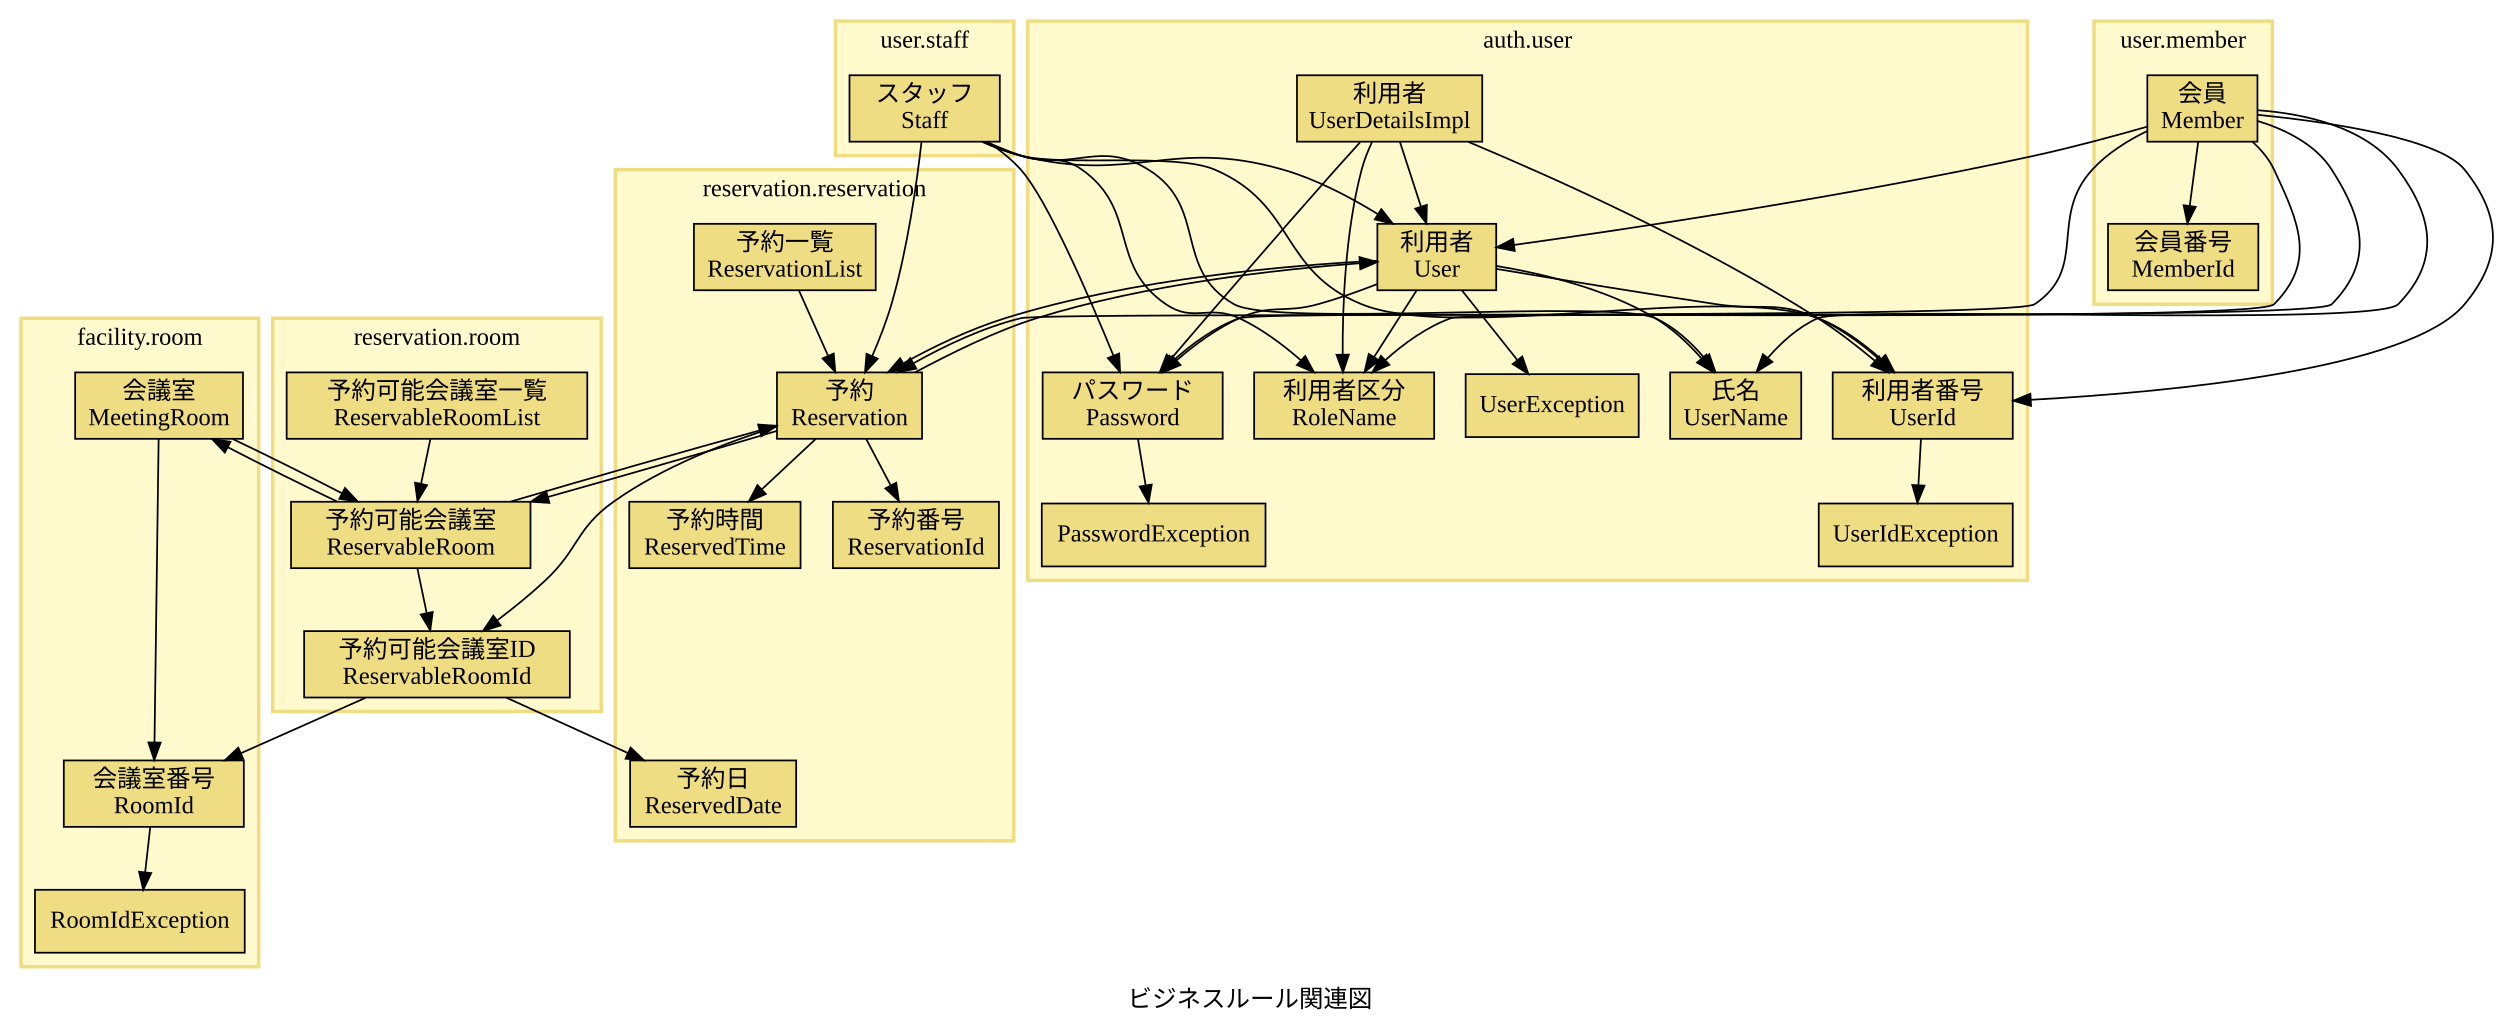
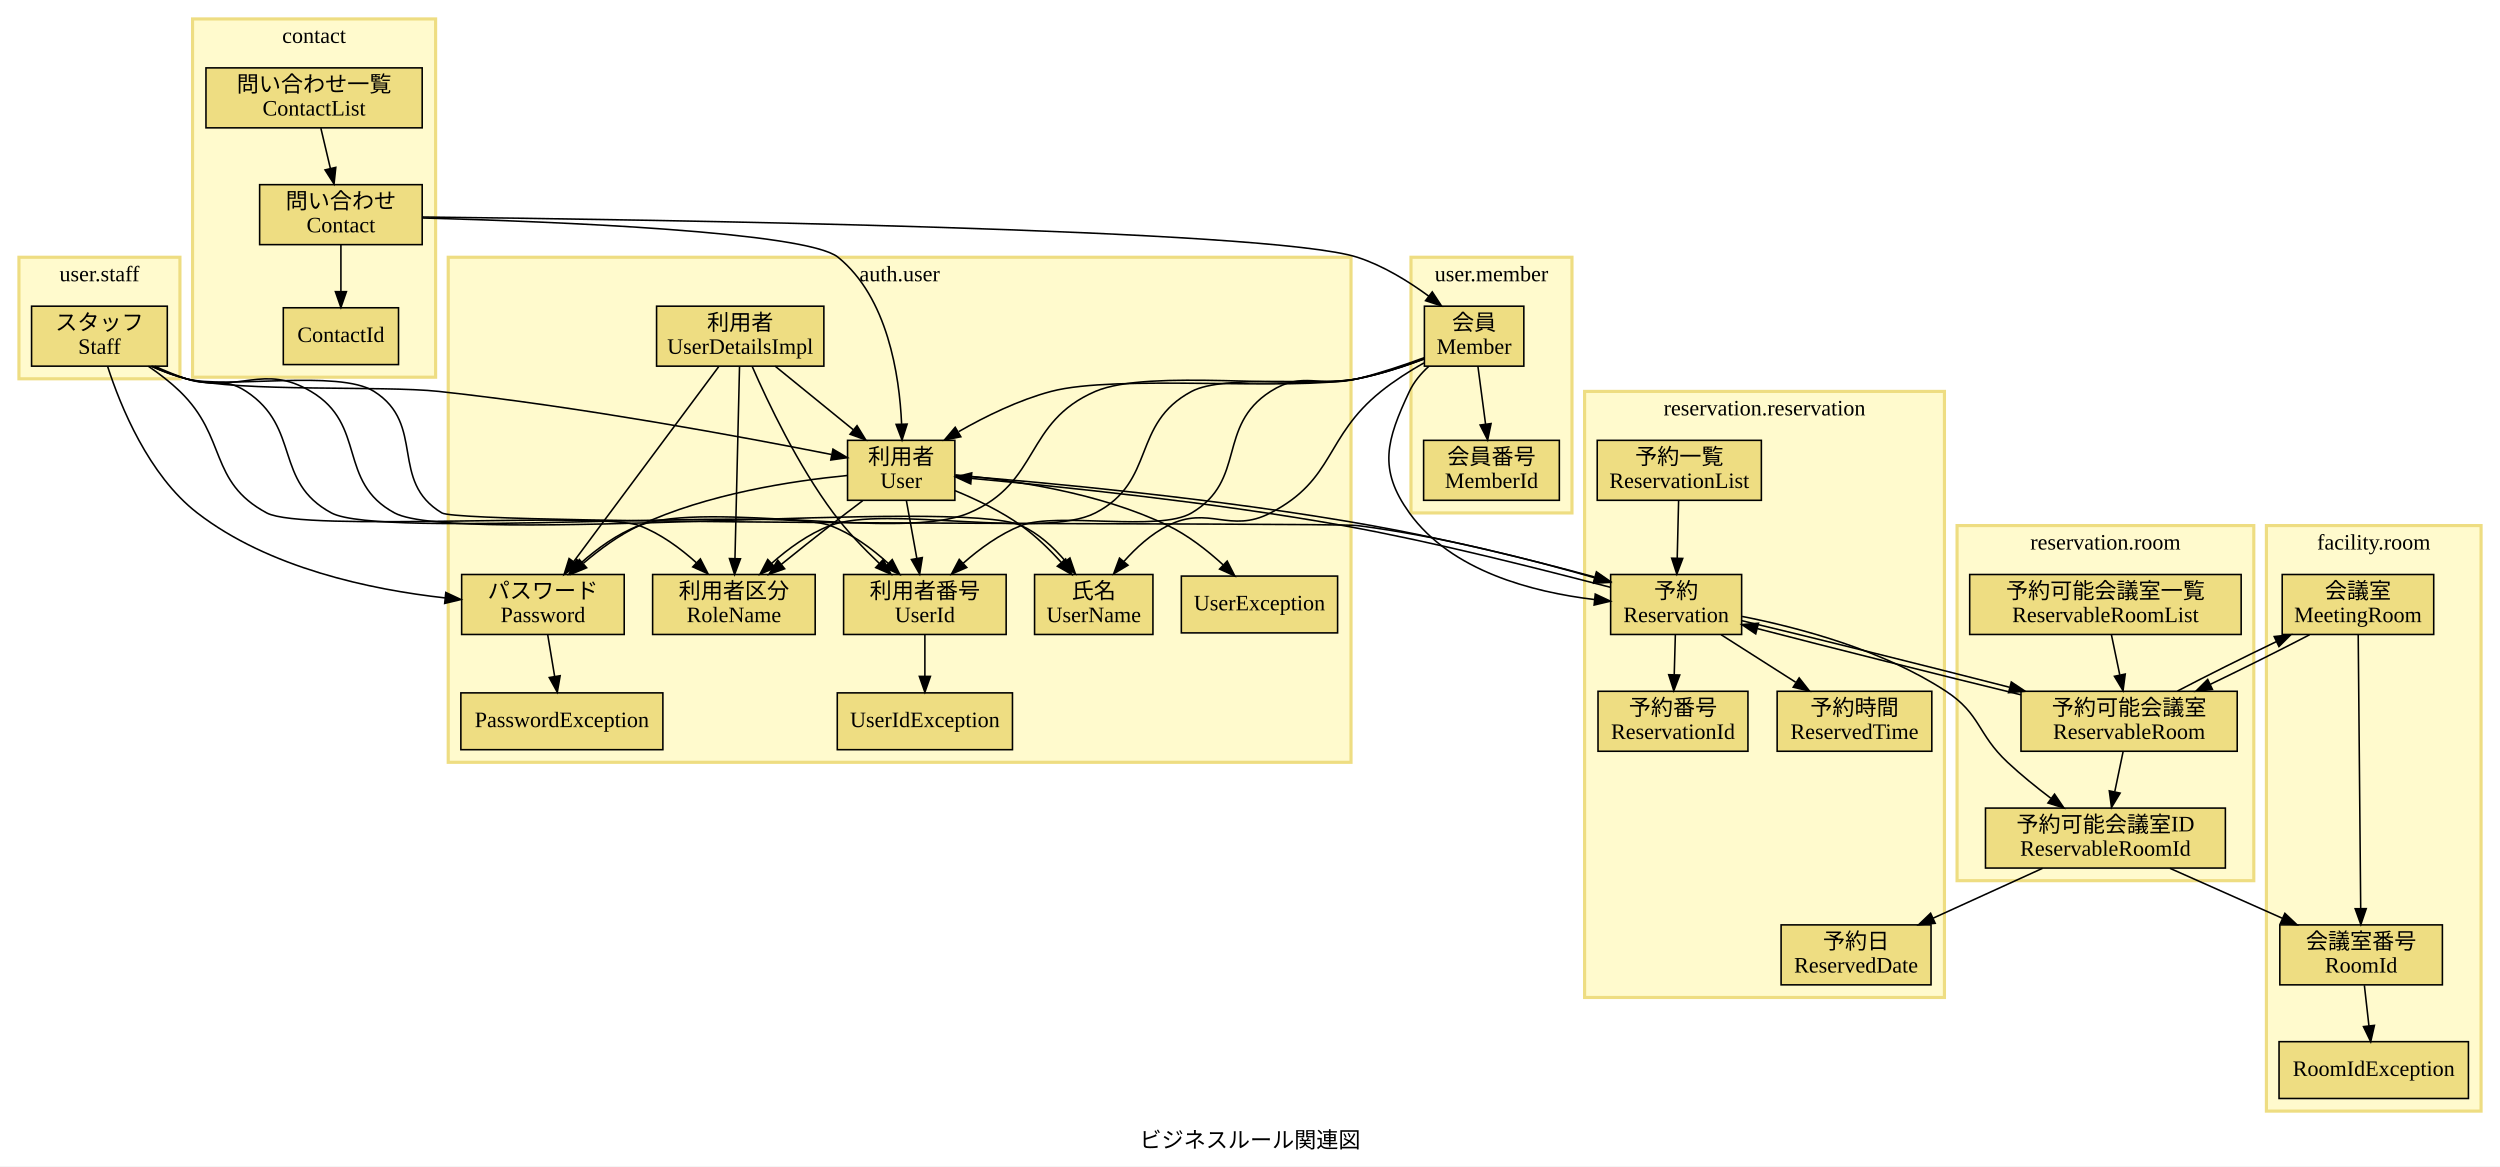
- <svg xmlns="http://www.w3.org/2000/svg" width="1430pt" height="588pt" viewBox="0.00 0.00 1430.26 588.00">
-   <g id="graph0" class="graph" transform="scale(1 1) rotate(0) translate(4 584)">
-     <polygon fill="white" stroke="transparent" points="-4,4 -4,-584 1426.26,-584 1426.26,4 -4,4" />
-     <text text-anchor="middle" x="711.13" y="-7.8" font-family="Times New Roman,serif" font-size="14.00">
-             ビジネスルール関連図
+ <svg xmlns="http://www.w3.org/2000/svg" width="1584pt" height="739pt" viewBox="0.00 0.00 1584.00 739.00">
+   <g id="graph0" class="graph" transform="scale(1 1) rotate(0) translate(4 735)">
+     <polygon fill="white" stroke="transparent" points="-4,4 -4,-735 1580,-735 1580,4 -4,4" />
+     <text text-anchor="middle" x="788" y="-7.8" font-family="Times New Roman,serif" font-size="14.00">ビジネスルール関連図
        </text>
    <g id="clust2" class="cluster">
-       <polygon fill="lemonchiffon" stroke="#eedd82" stroke-width="2" points="8,-31 8,-402 144,-402 144,-31 8,-31" />
-       <text text-anchor="middle" x="76" y="-386.8" font-family="Times New Roman,serif" font-size="14.00">
+       <polygon fill="lemonchiffon" stroke="#eedd82" stroke-width="2" points="118,-496 118,-723 272,-723 272,-496 118,-496" />
+       <text text-anchor="middle" x="195" y="-707.8" font-family="Times New Roman,serif" font-size="14.00">
+                 contact
+             </text>
+     </g>
+     <g id="clust3" class="cluster">
+       <polygon fill="lemonchiffon" stroke="#eedd82" stroke-width="2" points="1432,-31 1432,-402 1568,-402 1568,-31 1432,-31" />
+       <text text-anchor="middle" x="1500" y="-386.8" font-family="Times New Roman,serif" font-size="14.00">
                facility.room
            </text>
    </g>
-     <g id="clust3" class="cluster">
-       <polygon fill="lemonchiffon" stroke="#eedd82" stroke-width="2" points="348,-103 348,-487 576,-487 576,-103 348,-103" />
-       <text text-anchor="middle" x="462" y="-471.8" font-family="Times New Roman,serif" font-size="14.00">
+     <g id="clust1" class="cluster">
+       <polygon fill="lemonchiffon" stroke="#eedd82" stroke-width="2" points="280,-252 280,-572 852,-572 852,-252 280,-252" />
+       <text text-anchor="middle" x="566" y="-556.8" font-family="Times New Roman,serif" font-size="14.00">
+                 auth.user
+             </text>
+     </g>
+     <g id="clust7" class="cluster">
+       <polygon fill="lemonchiffon" stroke="#eedd82" stroke-width="2" points="8,-495 8,-572 110,-572 110,-495 8,-495" />
+       <text text-anchor="middle" x="59" y="-556.8" font-family="Times New Roman,serif" font-size="14.00">
+                 user.staff
+             </text>
+     </g>
+     <g id="clust4" class="cluster">
+       <polygon fill="lemonchiffon" stroke="#eedd82" stroke-width="2" points="1000,-103 1000,-487 1228,-487 1228,-103 1000,-103" />
+       <text text-anchor="middle" x="1114" y="-471.8" font-family="Times New Roman,serif" font-size="14.00">
                reservation.reservation
            </text>
    </g>
-     <g id="clust4" class="cluster">
-       <polygon fill="lemonchiffon" stroke="#eedd82" stroke-width="2" points="152,-177 152,-402 340,-402 340,-177 152,-177" />
-       <text text-anchor="middle" x="246" y="-386.8" font-family="Times New Roman,serif" font-size="14.00">
+     <g id="clust5" class="cluster">
+       <polygon fill="lemonchiffon" stroke="#eedd82" stroke-width="2" points="1236,-177 1236,-402 1424,-402 1424,-177 1236,-177" />
+       <text text-anchor="middle" x="1330" y="-386.8" font-family="Times New Roman,serif" font-size="14.00">
                reservation.room
            </text>
    </g>
-     <g id="clust1" class="cluster">
-       <polygon fill="lemonchiffon" stroke="#eedd82" stroke-width="2" points="584,-252 584,-572 1156,-572 1156,-252 584,-252" />
-       <text text-anchor="middle" x="870" y="-556.8" font-family="Times New Roman,serif" font-size="14.00">
-                 auth.user
-             </text>
-     </g>
    <g id="clust6" class="cluster">
-       <polygon fill="lemonchiffon" stroke="#eedd82" stroke-width="2" points="474,-495 474,-572 576,-572 576,-495 474,-495" />
-       <text text-anchor="middle" x="525" y="-556.8" font-family="Times New Roman,serif" font-size="14.00">
-                 user.staff
-             </text>
-     </g>
-     <g id="clust5" class="cluster">
-       <polygon fill="lemonchiffon" stroke="#eedd82" stroke-width="2" points="1194,-410 1194,-572 1296,-572 1296,-410 1194,-410" />
-       <text text-anchor="middle" x="1245" y="-556.8" font-family="Times New Roman,serif" font-size="14.00">
+       <polygon fill="lemonchiffon" stroke="#eedd82" stroke-width="2" points="890,-410 890,-572 992,-572 992,-410 890,-410" />
+       <text text-anchor="middle" x="941" y="-556.8" font-family="Times New Roman,serif" font-size="14.00">
                user.member
            </text>
    </g>
    <g id="node1" class="node">
-       <polygon fill="#eedd82" stroke="black" points="695.5,-371 592.5,-371 592.5,-333 695.5,-333 695.5,-371" />
-       <text text-anchor="middle" x="644" y="-355.8" font-family="Times New Roman,serif" font-size="14.00">パスワード
-             </text>
-       <text text-anchor="middle" x="644" y="-340.8" font-family="Times New Roman,serif" font-size="14.00">
+       <polygon fill="#eedd82" stroke="black" points="391.5,-371 288.5,-371 288.5,-333 391.5,-333 391.5,-371" />
+       <text text-anchor="middle" x="340" y="-355.8" font-family="Times New Roman,serif" font-size="14.00">パスワード
+             </text>
+       <text text-anchor="middle" x="340" y="-340.8" font-family="Times New Roman,serif" font-size="14.00">
                Password
            </text>
    </g>
    <g id="node2" class="node">
-       <polygon fill="#eedd82" stroke="black" points="720,-296 592,-296 592,-260 720,-260 720,-296" />
-       <text text-anchor="middle" x="656" y="-274.3" font-family="Times New Roman,serif" font-size="14.00">
+       <polygon fill="#eedd82" stroke="black" points="416,-296 288,-296 288,-260 416,-260 416,-296" />
+       <text text-anchor="middle" x="352" y="-274.3" font-family="Times New Roman,serif" font-size="14.00">
                PasswordException
            </text>
    </g>
    <g id="edge1" class="edge">
-       <path fill="none" stroke="black" d="M647.03,-332.83C648.37,-324.81 649.97,-315.2 651.44,-306.34" />
-       <polygon fill="black" stroke="black" points="654.91,-306.86 653.1,-296.42 648,-305.71 654.91,-306.86" />
+       <path fill="none" stroke="black" d="M343.03,-332.83C344.37,-324.81 345.97,-315.2 347.44,-306.34" />
+       <polygon fill="black" stroke="black" points="350.91,-306.86 349.1,-296.42 344,-305.71 350.91,-306.86" />
    </g>
    <g id="node3" class="node">
-       <polygon fill="#eedd82" stroke="black" points="816.5,-371 713.5,-371 713.5,-333 816.5,-333 816.5,-371" />
-       <text text-anchor="middle" x="765" y="-355.8" font-family="Times New Roman,serif" font-size="14.00">利用者区分
-             </text>
-       <text text-anchor="middle" x="765" y="-340.8" font-family="Times New Roman,serif" font-size="14.00">
+       <polygon fill="#eedd82" stroke="black" points="512.5,-371 409.5,-371 409.5,-333 512.5,-333 512.5,-371" />
+       <text text-anchor="middle" x="461" y="-355.8" font-family="Times New Roman,serif" font-size="14.00">利用者区分
+             </text>
+       <text text-anchor="middle" x="461" y="-340.8" font-family="Times New Roman,serif" font-size="14.00">
                RoleName
            </text>
    </g>
    <g id="node4" class="node">
-       <polygon fill="#eedd82" stroke="black" points="852,-456 784,-456 784,-418 852,-418 852,-456" />
-       <text text-anchor="middle" x="818" y="-440.8" font-family="Times New Roman,serif" font-size="14.00">利用者
-             </text>
-       <text text-anchor="middle" x="818" y="-425.8" font-family="Times New Roman,serif" font-size="14.00">User
+       <polygon fill="#eedd82" stroke="black" points="601,-456 533,-456 533,-418 601,-418 601,-456" />
+       <text text-anchor="middle" x="567" y="-440.8" font-family="Times New Roman,serif" font-size="14.00">利用者
+             </text>
+       <text text-anchor="middle" x="567" y="-425.8" font-family="Times New Roman,serif" font-size="14.00">User
            </text>
    </g>
    <g id="edge2" class="edge">
-       <path fill="none" stroke="black" d="M783.83,-421.49C773.14,-417.34 761.2,-413.11 750,-410 730.43,-404.57 723.5,-410.4 705,-402 691.99,-396.09 679.37,-386.77 669.02,-377.83" />
-       <polygon fill="black" stroke="black" points="671.36,-375.22 661.58,-371.13 666.67,-380.42 671.36,-375.22" />
+       <path fill="none" stroke="black" d="M532.77,-433.72C498.13,-430.35 443.73,-422.08 401,-402 388.29,-396.03 375.9,-386.89 365.64,-378.12" />
+       <polygon fill="black" stroke="black" points="367.7,-375.26 357.91,-371.22 363.05,-380.49 367.7,-375.26" />
    </g>
    <g id="edge3" class="edge">
-       <path fill="none" stroke="black" d="M806.5,-417.99C799.4,-406.86 790.15,-392.38 782.18,-379.91" />
-       <polygon fill="black" stroke="black" points="784.99,-377.81 776.66,-371.26 779.09,-381.57 784.99,-377.81" />
+       <path fill="none" stroke="black" d="M542.61,-417.78C535.9,-412.71 528.64,-407.18 522,-402 511.87,-394.11 500.9,-385.36 491.1,-377.47" />
+       <polygon fill="black" stroke="black" points="493.16,-374.64 483.18,-371.08 488.77,-380.08 493.16,-374.64" />
    </g>
    <g id="node6" class="node">
-       <polygon fill="#eedd82" stroke="black" points="933.5,-370 834.5,-370 834.5,-334 933.5,-334 933.5,-370" />
-       <text text-anchor="middle" x="884" y="-348.3" font-family="Times New Roman,serif" font-size="14.00">
+       <polygon fill="#eedd82" stroke="black" points="843.5,-370 744.5,-370 744.5,-334 843.5,-334 843.5,-370" />
+       <text text-anchor="middle" x="794" y="-348.3" font-family="Times New Roman,serif" font-size="14.00">
                UserException
            </text>
    </g>
    <g id="edge4" class="edge">
-       <path fill="none" stroke="black" d="M832.32,-417.99C841.59,-406.34 853.79,-390.99 864.01,-378.14" />
-       <polygon fill="black" stroke="black" points="866.9,-380.13 870.38,-370.12 861.42,-375.77 866.9,-380.13" />
+       <path fill="none" stroke="black" d="M601.29,-434.12C636.61,-431.05 692.48,-423.02 736,-402 748.74,-395.85 760.99,-386.24 770.92,-377.16" />
+       <polygon fill="black" stroke="black" points="773.54,-379.5 778.36,-370.07 768.71,-374.44 773.54,-379.5" />
    </g>
    <g id="node7" class="node">
-       <polygon fill="#eedd82" stroke="black" points="1147.5,-371 1044.5,-371 1044.5,-333 1147.5,-333 1147.5,-371" />
-       <text text-anchor="middle" x="1096" y="-355.8" font-family="Times New Roman,serif" font-size="14.00">利用者番号
-             </text>
-       <text text-anchor="middle" x="1096" y="-340.8" font-family="Times New Roman,serif" font-size="14.00">
-                 UserId
+       <polygon fill="#eedd82" stroke="black" points="633.5,-371 530.5,-371 530.5,-333 633.5,-333 633.5,-371" />
+       <text text-anchor="middle" x="582" y="-355.8" font-family="Times New Roman,serif" font-size="14.00">利用者番号
+             </text>
+       <text text-anchor="middle" x="582" y="-340.8" font-family="Times New Roman,serif" font-size="14.00">UserId
            </text>
    </g>
    <g id="edge5" class="edge">
-       <path fill="none" stroke="black" d="M852.29,-430.18C884.67,-424.75 934.59,-416.52 978,-410 1003.73,-406.14 1012.14,-412.4 1036,-402 1048.94,-396.36 1061.35,-387.11 1071.5,-378.16" />
-       <polygon fill="black" stroke="black" points="1074.15,-380.48 1079.11,-371.12 1069.39,-375.34 1074.15,-380.48" />
+       <path fill="none" stroke="black" d="M570.25,-417.99C572.19,-407.3 574.68,-393.5 576.87,-381.37" />
+       <polygon fill="black" stroke="black" points="580.37,-381.72 578.7,-371.26 573.48,-380.48 580.37,-381.72" />
    </g>
    <g id="node9" class="node">
-       <polygon fill="#eedd82" stroke="black" points="1026.5,-371 951.5,-371 951.5,-333 1026.5,-333 1026.5,-371" />
-       <text text-anchor="middle" x="989" y="-355.8" font-family="Times New Roman,serif" font-size="14.00">氏名
-             </text>
-       <text text-anchor="middle" x="989" y="-340.8" font-family="Times New Roman,serif" font-size="14.00">
+       <polygon fill="#eedd82" stroke="black" points="726.5,-371 651.5,-371 651.5,-333 726.5,-333 726.5,-371" />
+       <text text-anchor="middle" x="689" y="-355.8" font-family="Times New Roman,serif" font-size="14.00">氏名
+             </text>
+       <text text-anchor="middle" x="689" y="-340.8" font-family="Times New Roman,serif" font-size="14.00">
                UserName
            </text>
    </g>
    <g id="edge6" class="edge">
-       <path fill="none" stroke="black" d="M852.09,-431.89C878.41,-427.54 914.95,-418.86 943,-402 952.85,-396.08 961.93,-387.46 969.38,-379.09" />
-       <polygon fill="black" stroke="black" points="972.22,-381.15 975.99,-371.25 966.87,-376.64 972.22,-381.15" />
+       <path fill="none" stroke="black" d="M601.08,-424.13C614.77,-418.52 630.28,-411.06 643,-402 652.22,-395.43 661.06,-386.81 668.48,-378.63" />
+       <polygon fill="black" stroke="black" points="671.19,-380.84 675.12,-371 665.92,-376.24 671.19,-380.84" />
+     </g>
+     <g id="node16" class="node">
+       <polygon fill="#eedd82" stroke="black" points="1099.5,-371 1016.5,-371 1016.5,-333 1099.5,-333 1099.5,-371" />
+       <text text-anchor="middle" x="1058" y="-355.8" font-family="Times New Roman,serif" font-size="14.00">予約
+             </text>
+       <text text-anchor="middle" x="1058" y="-340.8" font-family="Times New Roman,serif" font-size="14.00">
+                 Reservation
+             </text>
+     </g>
+     <g id="edge7" class="edge">
+       <path fill="none" stroke="black" d="M601.2,-433.77C657.09,-429.47 770.52,-418.95 865,-402 913.42,-393.31 967.55,-379.98 1006.22,-369.42" />
+       <polygon fill="black" stroke="black" points="1007.5,-372.7 1016.2,-366.66 1005.63,-365.95 1007.5,-372.7" />
+     </g>
+     <g id="node5" class="node">
+       <polygon fill="#eedd82" stroke="black" points="518,-541 412,-541 412,-503 518,-503 518,-541" />
+       <text text-anchor="middle" x="465" y="-525.8" font-family="Times New Roman,serif" font-size="14.00">利用者
+             </text>
+       <text text-anchor="middle" x="465" y="-510.8" font-family="Times New Roman,serif" font-size="14.00">
+                 UserDetailsImpl
+             </text>
+     </g>
+     <g id="edge8" class="edge">
+       <path fill="none" stroke="black" d="M451.38,-502.7C429.16,-472.83 385.01,-413.49 359.48,-379.17" />
+       <polygon fill="black" stroke="black" points="362.19,-376.96 353.41,-371.02 356.57,-381.13 362.19,-376.96" />
+     </g>
+     <g id="edge9" class="edge">
+       <path fill="none" stroke="black" d="M464.56,-502.7C463.87,-473.46 462.5,-415.99 461.68,-381.39" />
+       <polygon fill="black" stroke="black" points="465.17,-380.94 461.43,-371.02 458.17,-381.1 465.17,-380.94" />
+     </g>
+     <g id="edge10" class="edge">
+       <path fill="none" stroke="black" d="M487.13,-502.99C501.6,-491.22 520.69,-475.68 536.58,-462.75" />
+       <polygon fill="black" stroke="black" points="539.01,-465.29 544.56,-456.26 534.59,-459.86 539.01,-465.29" />
+     </g>
+     <g id="edge11" class="edge">
+       <path fill="none" stroke="black" d="M472.63,-502.71C482.63,-479.85 501.54,-440.08 524,-410 532.48,-398.64 543.23,-387.42 553.17,-377.98" />
+       <polygon fill="black" stroke="black" points="555.6,-380.5 560.55,-371.14 550.84,-375.37 555.6,-380.5" />
+     </g>
+     <g id="node8" class="node">
+       <polygon fill="#eedd82" stroke="black" points="637.5,-296 526.5,-296 526.5,-260 637.5,-260 637.5,-296" />
+       <text text-anchor="middle" x="582" y="-274.3" font-family="Times New Roman,serif" font-size="14.00">
+                 UserIdException
+             </text>
+     </g>
+     <g id="edge12" class="edge">
+       <path fill="none" stroke="black" d="M582,-332.83C582,-324.89 582,-315.41 582,-306.63" />
+       <polygon fill="black" stroke="black" points="585.5,-306.42 582,-296.42 578.5,-306.42 585.5,-306.42" />
+     </g>
+     <g id="node10" class="node">
+       <polygon fill="#eedd82" stroke="black" points="263.5,-618 160.5,-618 160.5,-580 263.5,-580 263.5,-618" />
+       <text text-anchor="middle" x="212" y="-602.8" font-family="Times New Roman,serif" font-size="14.00">問い合わせ
+             </text>
+       <text text-anchor="middle" x="212" y="-587.8" font-family="Times New Roman,serif" font-size="14.00">
+                 Contact
+             </text>
+     </g>
+     <g id="edge13" class="edge">
+       <path fill="none" stroke="black" d="M263.64,-596.88C347.76,-594.6 507.05,-588.18 527,-572 558.37,-546.55 565.86,-497.58 567.26,-466.41" />
+       <polygon fill="black" stroke="black" points="570.76,-466.29 567.53,-456.2 563.77,-466.1 570.76,-466.29" />
+     </g>
+     <g id="node11" class="node">
+       <polygon fill="#eedd82" stroke="black" points="248.5,-540 175.5,-540 175.5,-504 248.5,-504 248.5,-540" />
+       <text text-anchor="middle" x="212" y="-518.3" font-family="Times New Roman,serif" font-size="14.00">
+                 ContactId
+             </text>
+     </g>
+     <g id="edge14" class="edge">
+       <path fill="none" stroke="black" d="M212,-579.84C212,-570.99 212,-560.16 212,-550.34" />
+       <polygon fill="black" stroke="black" points="215.5,-550.22 212,-540.22 208.5,-550.22 215.5,-550.22" />
+     </g>
+     <g id="node24" class="node">
+       <polygon fill="#eedd82" stroke="black" points="961.5,-541 898.5,-541 898.5,-503 961.5,-503 961.5,-541" />
+       <text text-anchor="middle" x="930" y="-525.8" font-family="Times New Roman,serif" font-size="14.00">会員
+             </text>
+       <text text-anchor="middle" x="930" y="-510.8" font-family="Times New Roman,serif" font-size="14.00">Member
+             </text>
+     </g>
+     <g id="edge15" class="edge">
+       <path fill="none" stroke="black" d="M263.53,-597.51C406.33,-595.93 800.37,-589.98 856,-572 872.24,-566.75 888.27,-556.88 901.24,-547.36" />
+       <polygon fill="black" stroke="black" points="903.48,-550.06 909.3,-541.2 899.23,-544.49 903.48,-550.06" />
+     </g>
+     <g id="node12" class="node">
+       <polygon fill="#eedd82" stroke="black" points="263.5,-692 126.5,-692 126.5,-654 263.5,-654 263.5,-692" />
+       <text text-anchor="middle" x="195" y="-676.8" font-family="Times New Roman,serif" font-size="14.00">
+                 問い合わせ一覧
+             </text>
+       <text text-anchor="middle" x="195" y="-661.8" font-family="Times New Roman,serif" font-size="14.00">
+                 ContactList
+             </text>
+     </g>
+     <g id="edge16" class="edge">
+       <path fill="none" stroke="black" d="M199.29,-653.83C201.11,-646.13 203.27,-636.97 205.29,-628.42" />
+       <polygon fill="black" stroke="black" points="208.76,-628.95 207.65,-618.41 201.95,-627.34 208.76,-628.95" />
    </g>
    <g id="node13" class="node">
-       <polygon fill="#eedd82" stroke="black" points="523.5,-371 440.5,-371 440.5,-333 523.5,-333 523.5,-371" />
-       <text text-anchor="middle" x="482" y="-355.8" font-family="Times New Roman,serif" font-size="14.00">予約
-             </text>
-       <text text-anchor="middle" x="482" y="-340.8" font-family="Times New Roman,serif" font-size="14.00">
-                 Reservation
-             </text>
-     </g>
-     <g id="edge7" class="edge">
-       <path fill="none" stroke="black" d="M783.85,-434.88C735.19,-432.45 644.31,-424.9 571,-402 550.78,-395.68 529.6,-385.59 512.87,-376.2" />
-       <polygon fill="black" stroke="black" points="514.47,-373.08 504.07,-371.08 510.96,-379.13 514.47,-373.08" />
-     </g>
-     <g id="node5" class="node">
-       <polygon fill="#eedd82" stroke="black" points="844,-541 738,-541 738,-503 844,-503 844,-541" />
-       <text text-anchor="middle" x="791" y="-525.8" font-family="Times New Roman,serif" font-size="14.00">利用者
-             </text>
-       <text text-anchor="middle" x="791" y="-510.8" font-family="Times New Roman,serif" font-size="14.00">
-                 UserDetailsImpl
-             </text>
-     </g>
-     <g id="edge8" class="edge">
-       <path fill="none" stroke="black" d="M774.18,-502.73C769.56,-497.66 764.56,-492.14 760,-487 727.03,-449.89 689.55,-406.34 666.34,-379.21" />
-       <polygon fill="black" stroke="black" points="668.77,-376.66 659.61,-371.34 663.45,-381.21 668.77,-376.66" />
-     </g>
-     <g id="edge9" class="edge">
-       <path fill="none" stroke="black" d="M780.92,-502.76C778.6,-497.78 776.39,-492.3 775,-487 765.62,-451.35 764.01,-408.65 764.15,-381.19" />
-       <polygon fill="black" stroke="black" points="767.65,-381.16 764.29,-371.12 760.65,-381.07 767.65,-381.16" />
-     </g>
-     <g id="edge10" class="edge">
-       <path fill="none" stroke="black" d="M796.86,-502.99C800.37,-492.19 804.92,-478.22 808.89,-466" />
-       <polygon fill="black" stroke="black" points="812.29,-466.85 812.06,-456.26 805.64,-464.69 812.29,-466.85" />
-     </g>
-     <g id="edge11" class="edge">
-       <path fill="none" stroke="black" d="M836.02,-502.89C886.47,-481.75 969.85,-444.26 1036,-402 1047.16,-394.87 1058.6,-385.98 1068.47,-377.74" />
-       <polygon fill="black" stroke="black" points="1071.01,-380.17 1076.34,-371.02 1066.47,-374.85 1071.01,-380.17" />
-     </g>
-     <g id="node8" class="node">
-       <polygon fill="#eedd82" stroke="black" points="1147.5,-296 1036.5,-296 1036.5,-260 1147.5,-260 1147.5,-296" />
-       <text text-anchor="middle" x="1092" y="-274.3" font-family="Times New Roman,serif" font-size="14.00">
-                 UserIdException
-             </text>
-     </g>
-     <g id="edge12" class="edge">
-       <path fill="none" stroke="black" d="M1094.99,-332.83C1094.55,-324.89 1094.02,-315.41 1093.53,-306.63" />
-       <polygon fill="black" stroke="black" points="1097.02,-306.21 1092.97,-296.42 1090.03,-306.6 1097.02,-306.21" />
-     </g>
-     <g id="node10" class="node">
-       <polygon fill="#eedd82" stroke="black" points="135,-371 39,-371 39,-333 135,-333 135,-371" />
-       <text text-anchor="middle" x="87" y="-355.8" font-family="Times New Roman,serif" font-size="14.00">会議室
-             </text>
-       <text text-anchor="middle" x="87" y="-340.8" font-family="Times New Roman,serif" font-size="14.00">
+       <polygon fill="#eedd82" stroke="black" points="1538,-371 1442,-371 1442,-333 1538,-333 1538,-371" />
+       <text text-anchor="middle" x="1490" y="-355.8" font-family="Times New Roman,serif" font-size="14.00">会議室
+             </text>
+       <text text-anchor="middle" x="1490" y="-340.8" font-family="Times New Roman,serif" font-size="14.00">
                MeetingRoom
            </text>
    </g>
-     <g id="node11" class="node">
-       <polygon fill="#eedd82" stroke="black" points="135.5,-149 32.5,-149 32.5,-111 135.5,-111 135.5,-149" />
-       <text text-anchor="middle" x="84" y="-133.8" font-family="Times New Roman,serif" font-size="14.00">会議室番号
-             </text>
-       <text text-anchor="middle" x="84" y="-118.8" font-family="Times New Roman,serif" font-size="14.00">RoomId
-             </text>
-     </g>
-     <g id="edge13" class="edge">
-       <path fill="none" stroke="black" d="M86.75,-333C86.23,-294.8 85.01,-205.41 84.39,-159.43" />
-       <polygon fill="black" stroke="black" points="87.89,-159.2 84.25,-149.25 80.89,-159.3 87.89,-159.2" />
+     <g id="node14" class="node">
+       <polygon fill="#eedd82" stroke="black" points="1543.5,-149 1440.5,-149 1440.5,-111 1543.5,-111 1543.5,-149" />
+       <text text-anchor="middle" x="1492" y="-133.8" font-family="Times New Roman,serif" font-size="14.00">会議室番号
+             </text>
+       <text text-anchor="middle" x="1492" y="-118.8" font-family="Times New Roman,serif" font-size="14.00">
+                 RoomId
+             </text>
+     </g>
+     <g id="edge17" class="edge">
+       <path fill="none" stroke="black" d="M1490.16,-333C1490.51,-294.8 1491.32,-205.41 1491.74,-159.43" />
+       <polygon fill="black" stroke="black" points="1495.24,-159.28 1491.83,-149.25 1488.24,-159.22 1495.24,-159.28" />
+     </g>
+     <g id="node21" class="node">
+       <polygon fill="#eedd82" stroke="black" points="1413.5,-297 1276.5,-297 1276.5,-259 1413.5,-259 1413.5,-297" />
+       <text text-anchor="middle" x="1345" y="-281.8" font-family="Times New Roman,serif" font-size="14.00">
+                 予約可能会議室
+             </text>
+       <text text-anchor="middle" x="1345" y="-266.8" font-family="Times New Roman,serif" font-size="14.00">
+                 ReservableRoom
+             </text>
+     </g>
+     <g id="edge18" class="edge">
+       <path fill="none" stroke="black" d="M1459.36,-332.83C1441.07,-323.29 1417.46,-311.51 1396.42,-301.4" />
+       <polygon fill="black" stroke="black" points="1397.8,-298.18 1387.27,-297.04 1394.79,-304.5 1397.8,-298.18" />
+     </g>
+     <g id="node15" class="node">
+       <polygon fill="#eedd82" stroke="black" points="1560,-75 1440,-75 1440,-39 1560,-39 1560,-75" />
+       <text text-anchor="middle" x="1500" y="-53.3" font-family="Times New Roman,serif" font-size="14.00">
+                 RoomIdException
+             </text>
+     </g>
+     <g id="edge19" class="edge">
+       <path fill="none" stroke="black" d="M1494.06,-110.72C1494.94,-102.89 1495.99,-93.59 1496.96,-84.99" />
+       <polygon fill="black" stroke="black" points="1500.44,-85.33 1498.08,-75 1493.49,-84.55 1500.44,-85.33" />
+     </g>
+     <g id="edge20" class="edge">
+       <path fill="none" stroke="black" d="M1016.36,-362.89C973.8,-373.85 906.14,-391.39 847,-402 764.31,-416.84 667.11,-426.74 611.61,-431.87" />
+       <polygon fill="black" stroke="black" points="611.05,-428.4 601.41,-432.8 611.69,-435.37 611.05,-428.4" />
+     </g>
+     <g id="node17" class="node">
+       <polygon fill="#eedd82" stroke="black" points="1103.5,-297 1008.5,-297 1008.5,-259 1103.5,-259 1103.5,-297" />
+       <text text-anchor="middle" x="1056" y="-281.8" font-family="Times New Roman,serif" font-size="14.00">予約番号
+             </text>
+       <text text-anchor="middle" x="1056" y="-266.8" font-family="Times New Roman,serif" font-size="14.00">
+                 ReservationId
+             </text>
+     </g>
+     <g id="edge21" class="edge">
+       <path fill="none" stroke="black" d="M1057.5,-332.83C1057.28,-325.13 1057.03,-315.97 1056.79,-307.42" />
+       <polygon fill="black" stroke="black" points="1060.29,-307.31 1056.51,-297.41 1053.29,-307.51 1060.29,-307.31" />
+     </g>
+     <g id="node20" class="node">
+       <polygon fill="#eedd82" stroke="black" points="1220,-297 1122,-297 1122,-259 1220,-259 1220,-297" />
+       <text text-anchor="middle" x="1171" y="-281.8" font-family="Times New Roman,serif" font-size="14.00">予約時間
+             </text>
+       <text text-anchor="middle" x="1171" y="-266.8" font-family="Times New Roman,serif" font-size="14.00">
+                 ReservedTime
+             </text>
+     </g>
+     <g id="edge22" class="edge">
+       <path fill="none" stroke="black" d="M1086.51,-332.83C1100.83,-323.71 1118.36,-312.54 1133.73,-302.74" />
+       <polygon fill="black" stroke="black" points="1135.94,-305.49 1142.49,-297.16 1132.18,-299.58 1135.94,-305.49" />
+     </g>
+     <g id="edge23" class="edge">
+       <path fill="none" stroke="black" d="M1099.64,-341.73C1143.99,-331.13 1214.98,-313.45 1269.25,-299.55" />
+       <polygon fill="black" stroke="black" points="1270.37,-302.88 1279.18,-297 1268.63,-296.1 1270.37,-302.88" />
+     </g>
+     <g id="node22" class="node">
+       <polygon fill="#eedd82" stroke="black" points="1406,-223 1254,-223 1254,-185 1406,-185 1406,-223" />
+       <text text-anchor="middle" x="1330" y="-207.8" font-family="Times New Roman,serif" font-size="14.00">
+                 予約可能会議室ID
+             </text>
+       <text text-anchor="middle" x="1330" y="-192.8" font-family="Times New Roman,serif" font-size="14.00">
+                 ReservableRoomId
+             </text>
+     </g>
+     <g id="edge24" class="edge">
+       <path fill="none" stroke="black" d="M1099.79,-344.44C1136.23,-337.24 1189.32,-323.07 1229,-297 1251.12,-282.47 1248.68,-270.09 1268,-252 1276.45,-244.08 1286.2,-236.2 1295.43,-229.21" />
+       <polygon fill="black" stroke="black" points="1297.75,-231.84 1303.7,-223.07 1293.58,-226.22 1297.75,-231.84" />
    </g>
    <g id="node18" class="node">
-       <polygon fill="#eedd82" stroke="black" points="299.5,-297 162.5,-297 162.5,-259 299.5,-259 299.5,-297" />
-       <text text-anchor="middle" x="231" y="-281.8" font-family="Times New Roman,serif" font-size="14.00">
-                 予約可能会議室
-             </text>
-       <text text-anchor="middle" x="231" y="-266.8" font-family="Times New Roman,serif" font-size="14.00">
-                 ReservableRoom
-             </text>
-     </g>
-     <g id="edge14" class="edge">
-       <path fill="none" stroke="black" d="M129.29,-332.83C149.05,-323.41 172.38,-311.81 191.75,-301.79" />
-       <polygon fill="black" stroke="black" points="193.38,-304.89 200.63,-297.16 190.14,-298.68 193.38,-304.89" />
-     </g>
-     <g id="node12" class="node">
-       <polygon fill="#eedd82" stroke="black" points="136,-75 16,-75 16,-39 136,-39 136,-75" />
-       <text text-anchor="middle" x="76" y="-53.3" font-family="Times New Roman,serif" font-size="14.00">
-                 RoomIdException
-             </text>
-     </g>
-     <g id="edge15" class="edge">
-       <path fill="none" stroke="black" d="M81.94,-110.72C81.06,-102.89 80.01,-93.59 79.04,-84.99" />
-       <polygon fill="black" stroke="black" points="82.51,-84.55 77.92,-75 75.56,-85.33 82.51,-84.55" />
-     </g>
-     <g id="edge16" class="edge">
-       <path fill="none" stroke="black" d="M519.6,-371.08C539.73,-381.72 565.03,-394.51 589,-402 651.6,-421.55 727.01,-429.91 773.84,-433.45" />
-       <polygon fill="black" stroke="black" points="773.74,-436.95 783.96,-434.18 774.23,-429.97 773.74,-436.95" />
-     </g>
-     <g id="node14" class="node">
-       <polygon fill="#eedd82" stroke="black" points="567.5,-297 472.5,-297 472.5,-259 567.5,-259 567.5,-297" />
-       <text text-anchor="middle" x="520" y="-281.8" font-family="Times New Roman,serif" font-size="14.00">予約番号
-             </text>
-       <text text-anchor="middle" x="520" y="-266.8" font-family="Times New Roman,serif" font-size="14.00">
-                 ReservationId
-             </text>
-     </g>
-     <g id="edge17" class="edge">
-       <path fill="none" stroke="black" d="M491.59,-332.83C495.83,-324.79 500.91,-315.17 505.6,-306.29" />
-       <polygon fill="black" stroke="black" points="508.71,-307.89 510.28,-297.41 502.52,-304.62 508.71,-307.89" />
-     </g>
-     <g id="node17" class="node">
-       <polygon fill="#eedd82" stroke="black" points="454,-297 356,-297 356,-259 454,-259 454,-297" />
-       <text text-anchor="middle" x="405" y="-281.8" font-family="Times New Roman,serif" font-size="14.00">予約時間
-             </text>
-       <text text-anchor="middle" x="405" y="-266.8" font-family="Times New Roman,serif" font-size="14.00">
-                 ReservedTime
-             </text>
-     </g>
-     <g id="edge18" class="edge">
-       <path fill="none" stroke="black" d="M462.57,-332.83C453.27,-324.13 441.98,-313.58 431.87,-304.13" />
-       <polygon fill="black" stroke="black" points="434.12,-301.44 424.42,-297.16 429.34,-306.55 434.12,-301.44" />
-     </g>
-     <g id="edge19" class="edge">
-       <path fill="none" stroke="black" d="M440.48,-337.54C404.9,-326.91 352.79,-311.89 309.41,-299.72" />
-       <polygon fill="black" stroke="black" points="310.3,-296.34 299.73,-297.01 308.42,-303.08 310.3,-296.34" />
+       <polygon fill="#eedd82" stroke="black" points="1112,-456 1008,-456 1008,-418 1112,-418 1112,-456" />
+       <text text-anchor="middle" x="1060" y="-440.8" font-family="Times New Roman,serif" font-size="14.00">予約一覧
+             </text>
+       <text text-anchor="middle" x="1060" y="-425.8" font-family="Times New Roman,serif" font-size="14.00">
+                 ReservationList
+             </text>
+     </g>
+     <g id="edge25" class="edge">
+       <path fill="none" stroke="black" d="M1059.57,-417.99C1059.31,-407.3 1058.98,-393.5 1058.68,-381.37" />
+       <polygon fill="black" stroke="black" points="1062.18,-381.17 1058.44,-371.26 1055.18,-381.34 1062.18,-381.17" />
    </g>
    <g id="node19" class="node">
-       <polygon fill="#eedd82" stroke="black" points="322,-223 170,-223 170,-185 322,-185 322,-223" />
-       <text text-anchor="middle" x="246" y="-207.8" font-family="Times New Roman,serif" font-size="14.00">
-                 予約可能会議室ID
-             </text>
-       <text text-anchor="middle" x="246" y="-192.8" font-family="Times New Roman,serif" font-size="14.00">
-                 ReservableRoomId
-             </text>
-     </g>
-     <g id="edge20" class="edge">
-       <path fill="none" stroke="black" d="M440.48,-340.03C412.39,-331.31 375.38,-317.2 347,-297 325.44,-281.65 327.32,-270.09 308,-252 299.55,-244.08 289.8,-236.2 280.57,-229.21" />
-       <polygon fill="black" stroke="black" points="282.42,-226.22 272.3,-223.07 278.25,-231.84 282.42,-226.22" />
-     </g>
-     <g id="node15" class="node">
-       <polygon fill="#eedd82" stroke="black" points="497,-456 393,-456 393,-418 497,-418 497,-456" />
-       <text text-anchor="middle" x="445" y="-440.8" font-family="Times New Roman,serif" font-size="14.00">予約一覧
-             </text>
-       <text text-anchor="middle" x="445" y="-425.8" font-family="Times New Roman,serif" font-size="14.00">
-                 ReservationList
-             </text>
-     </g>
-     <g id="edge21" class="edge">
-       <path fill="none" stroke="black" d="M453.03,-417.99C457.89,-407.08 464.2,-392.94 469.68,-380.64" />
-       <polygon fill="black" stroke="black" points="472.98,-381.82 473.86,-371.26 466.59,-378.97 472.98,-381.82" />
-     </g>
-     <g id="node16" class="node">
-       <polygon fill="#eedd82" stroke="black" points="451.5,-149 356.5,-149 356.5,-111 451.5,-111 451.5,-149" />
-       <text text-anchor="middle" x="404" y="-133.8" font-family="Times New Roman,serif" font-size="14.00">予約日
-             </text>
-       <text text-anchor="middle" x="404" y="-118.8" font-family="Times New Roman,serif" font-size="14.00">
+       <polygon fill="#eedd82" stroke="black" points="1219.5,-149 1124.5,-149 1124.5,-111 1219.5,-111 1219.5,-149" />
+       <text text-anchor="middle" x="1172" y="-133.8" font-family="Times New Roman,serif" font-size="14.00">予約日
+             </text>
+       <text text-anchor="middle" x="1172" y="-118.8" font-family="Times New Roman,serif" font-size="14.00">
                ReservedDate
            </text>
    </g>
-     <g id="edge22" class="edge">
-       <path fill="none" stroke="black" d="M188.98,-297.04C169.18,-306.48 145.74,-318.13 126.3,-328.19" />
-       <polygon fill="black" stroke="black" points="124.64,-325.11 117.38,-332.83 127.87,-331.31 124.64,-325.11" />
-     </g>
-     <g id="edge23" class="edge">
-       <path fill="none" stroke="black" d="M288.19,-297.11C331.01,-309.75 388.99,-326.33 430.4,-337.74" />
-       <polygon fill="black" stroke="black" points="429.72,-341.18 440.29,-340.45 431.57,-334.43 429.72,-341.18" />
-     </g>
-     <g id="edge24" class="edge">
-       <path fill="none" stroke="black" d="M234.79,-258.83C236.39,-251.13 238.3,-241.97 240.08,-233.42" />
-       <polygon fill="black" stroke="black" points="243.55,-233.92 242.16,-223.41 236.7,-232.49 243.55,-233.92" />
-     </g>
-     <g id="edge25" class="edge">
-       <path fill="none" stroke="black" d="M205.12,-184.83C183.45,-175.2 156.66,-163.29 133.79,-153.13" />
-       <polygon fill="black" stroke="black" points="135.15,-149.9 124.59,-149.04 132.3,-156.3 135.15,-149.9" />
-     </g>
    <g id="edge26" class="edge">
-       <path fill="none" stroke="black" d="M285.87,-184.83C306.91,-175.24 332.9,-163.4 355.14,-153.27" />
-       <polygon fill="black" stroke="black" points="356.77,-156.37 364.42,-149.04 353.87,-150 356.77,-156.37" />
-     </g>
-     <g id="node20" class="node">
-       <polygon fill="#eedd82" stroke="black" points="332,-371 160,-371 160,-333 332,-333 332,-371" />
-       <text text-anchor="middle" x="246" y="-355.8" font-family="Times New Roman,serif" font-size="14.00">
+       <path fill="none" stroke="black" d="M1375.63,-297.16C1393.84,-306.67 1417.34,-318.4 1438.33,-328.48" />
+       <polygon fill="black" stroke="black" points="1436.93,-331.68 1447.46,-332.83 1439.94,-325.37 1436.93,-331.68" />
+     </g>
+     <g id="edge27" class="edge">
+       <path fill="none" stroke="black" d="M1276.48,-294.76C1225.18,-307.26 1156.18,-324.59 1109.51,-336.7" />
+       <polygon fill="black" stroke="black" points="1108.41,-333.37 1099.61,-339.27 1110.17,-340.14 1108.41,-333.37" />
+     </g>
+     <g id="edge28" class="edge">
+       <path fill="none" stroke="black" d="M1341.21,-258.83C1339.61,-251.13 1337.7,-241.97 1335.92,-233.42" />
+       <polygon fill="black" stroke="black" points="1339.3,-232.49 1333.84,-223.41 1332.45,-233.92 1339.3,-232.49" />
+     </g>
+     <g id="edge29" class="edge">
+       <path fill="none" stroke="black" d="M1370.88,-184.83C1392.55,-175.2 1419.34,-163.29 1442.21,-153.13" />
+       <polygon fill="black" stroke="black" points="1443.7,-156.3 1451.41,-149.04 1440.85,-149.9 1443.7,-156.3" />
+     </g>
+     <g id="edge30" class="edge">
+       <path fill="none" stroke="black" d="M1290.13,-184.83C1269.09,-175.24 1243.1,-163.4 1220.86,-153.27" />
+       <polygon fill="black" stroke="black" points="1222.13,-150 1211.58,-149.04 1219.23,-156.37 1222.13,-150" />
+     </g>
+     <g id="node23" class="node">
+       <polygon fill="#eedd82" stroke="black" points="1416,-371 1244,-371 1244,-333 1416,-333 1416,-371" />
+       <text text-anchor="middle" x="1330" y="-355.8" font-family="Times New Roman,serif" font-size="14.00">
                予約可能会議室一覧
            </text>
-       <text text-anchor="middle" x="246" y="-340.8" font-family="Times New Roman,serif" font-size="14.00">
+       <text text-anchor="middle" x="1330" y="-340.8" font-family="Times New Roman,serif" font-size="14.00">
                ReservableRoomList
            </text>
    </g>
-     <g id="edge27" class="edge">
-       <path fill="none" stroke="black" d="M242.21,-332.83C240.61,-325.13 238.7,-315.97 236.92,-307.42" />
-       <polygon fill="black" stroke="black" points="240.3,-306.49 234.84,-297.41 233.45,-307.92 240.3,-306.49" />
-     </g>
-     <g id="node21" class="node">
-       <polygon fill="#eedd82" stroke="black" points="1287.5,-541 1224.5,-541 1224.5,-503 1287.5,-503 1287.5,-541" />
-       <text text-anchor="middle" x="1256" y="-525.8" font-family="Times New Roman,serif" font-size="14.00">会員
-             </text>
-       <text text-anchor="middle" x="1256" y="-510.8" font-family="Times New Roman,serif" font-size="14.00">
-                 Member
-             </text>
-     </g>
-     <g id="edge28" class="edge">
-       <path fill="none" stroke="black" d="M1284.71,-502.89C1289.69,-498.35 1294.17,-493.03 1297,-487 1311.55,-456.03 1321.03,-434.36 1297,-410 1285.45,-398.29 720.48,-407.56 705,-402 691.15,-397.02 678.09,-387.47 667.64,-378.12" />
-       <polygon fill="black" stroke="black" points="669.86,-375.4 660.18,-371.09 665.05,-380.5 669.86,-375.4" />
-     </g>
-     <g id="edge29" class="edge">
-       <path fill="none" stroke="black" d="M1287.57,-514.86C1303.17,-510.06 1320.61,-501.64 1330,-487 1348.47,-458.19 1354.01,-434.39 1330,-410 1320.18,-400.02 839.17,-406.75 826,-402 812.15,-397 799.1,-387.46 788.64,-378.11" />
-       <polygon fill="black" stroke="black" points="790.87,-375.39 781.19,-371.07 786.06,-380.48 790.87,-375.39" />
-     </g>
-     <g id="edge30" class="edge">
-       <path fill="none" stroke="black" d="M1224.2,-511.53C1205.59,-506.21 1181.59,-499.71 1160,-495 1053.93,-471.86 927.57,-453.03 862.16,-443.93" />
-       <polygon fill="black" stroke="black" points="862.58,-440.45 852.19,-442.55 861.62,-447.39 862.58,-440.45" />
-     </g>
    <g id="edge31" class="edge">
-       <path fill="none" stroke="black" d="M1287.51,-518.39C1327.05,-514.39 1391.46,-505.2 1406,-487 1427.36,-460.26 1427.9,-436.3 1406,-410 1375.06,-372.85 1239.15,-359.83 1157.91,-355.33" />
-       <polygon fill="black" stroke="black" points="1157.97,-351.82 1147.8,-354.79 1157.6,-358.82 1157.97,-351.82" />
+       <path fill="none" stroke="black" d="M1333.79,-332.83C1335.39,-325.13 1337.3,-315.97 1339.08,-307.42" />
+       <polygon fill="black" stroke="black" points="1342.55,-307.92 1341.16,-297.41 1335.7,-306.49 1342.55,-307.92" />
    </g>
    <g id="edge32" class="edge">
-       <path fill="none" stroke="black" d="M1287.59,-520.99C1313.8,-519.1 1349.66,-511.73 1368,-487 1388.38,-459.51 1391.91,-434.49 1368,-410 1355.11,-396.8 1052.88,-409.44 1036,-402 1024.93,-397.12 1015.19,-388.28 1007.48,-379.44" />
-       <polygon fill="black" stroke="black" points="1010.01,-377.01 1001,-371.44 1004.57,-381.41 1010.01,-377.01" />
+       <path fill="none" stroke="black" d="M898.15,-507.53C885.29,-502.7 870.17,-497.77 856,-495 819.75,-487.92 723.91,-501.63 690,-487 644.69,-467.45 655.41,-429.32 610,-410 567.23,-391.8 444.54,-418.26 401,-402 387.31,-396.89 374.35,-387.42 363.93,-378.16" />
+       <polygon fill="black" stroke="black" points="366.18,-375.47 356.49,-371.19 361.4,-380.58 366.18,-375.47" />
    </g>
    <g id="edge33" class="edge">
-       <path fill="none" stroke="black" d="M1224.32,-509.05C1213.29,-503.66 1201.55,-496.36 1193,-487 1167.88,-459.51 1190.94,-430.71 1160,-410 1146.61,-401.04 595.66,-405.81 580,-402 558.59,-396.79 536.5,-386.27 518.72,-376.3" />
-       <polygon fill="black" stroke="black" points="520.25,-373.15 509.84,-371.17 516.75,-379.21 520.25,-373.15" />
-     </g>
-     <g id="node22" class="node">
-       <polygon fill="#eedd82" stroke="black" points="1288,-456 1202,-456 1202,-418 1288,-418 1288,-456" />
-       <text text-anchor="middle" x="1245" y="-440.8" font-family="Times New Roman,serif" font-size="14.00">会員番号
-             </text>
-       <text text-anchor="middle" x="1245" y="-425.8" font-family="Times New Roman,serif" font-size="14.00">
+       <path fill="none" stroke="black" d="M898.47,-507.87C885.53,-503.03 870.26,-497.99 856,-495 833.1,-490.19 771.66,-497.98 751,-487 712.45,-466.51 728.84,-429.94 690,-410 656.75,-392.93 556.95,-415.24 522,-402 508.33,-396.82 495.38,-387.34 484.96,-378.09" />
+       <polygon fill="black" stroke="black" points="487.21,-375.4 477.51,-371.14 482.43,-380.52 487.21,-375.4" />
+     </g>
+     <g id="edge34" class="edge">
+       <path fill="none" stroke="black" d="M898.16,-507.48C885.3,-502.64 870.18,-497.72 856,-495 813.63,-486.87 703.71,-498.04 662,-487 641.57,-481.59 620.51,-471.3 603.43,-461.53" />
+       <polygon fill="black" stroke="black" points="604.77,-458.26 594.38,-456.2 601.21,-464.29 604.77,-458.26" />
+     </g>
+     <g id="edge35" class="edge">
+       <path fill="none" stroke="black" d="M898.36,-508.37C885.4,-503.59 870.15,-498.48 856,-495 832.01,-489.1 821.8,-500.32 801,-487 766.64,-464.99 786.11,-430.78 751,-410 730.29,-397.74 665.39,-410.82 643,-402 629.5,-396.68 616.65,-387.28 606.26,-378.12" />
+       <polygon fill="black" stroke="black" points="608.54,-375.45 598.82,-371.23 603.78,-380.59 608.54,-375.45" />
+     </g>
+     <g id="edge36" class="edge">
+       <path fill="none" stroke="black" d="M898.2,-505.07C889.04,-499.86 879.29,-493.67 871,-487 834.98,-457.99 842.07,-431.26 801,-410 775.15,-396.62 762.02,-415.04 736,-402 725.35,-396.66 715.78,-387.91 708.1,-379.26" />
+       <polygon fill="black" stroke="black" points="710.69,-376.9 701.61,-371.45 705.31,-381.37 710.69,-376.9" />
+     </g>
+     <g id="edge37" class="edge">
+       <path fill="none" stroke="black" d="M901.29,-502.89C896.31,-498.35 891.83,-493.03 889,-487 874.45,-456.03 869.04,-437.8 889,-410 915.44,-373.17 966.92,-359.83 1006.15,-355.15" />
+       <polygon fill="black" stroke="black" points="1006.76,-358.6 1016.34,-354.09 1006.03,-351.64 1006.76,-358.6" />
+     </g>
+     <g id="node25" class="node">
+       <polygon fill="#eedd82" stroke="black" points="984,-456 898,-456 898,-418 984,-418 984,-456" />
+       <text text-anchor="middle" x="941" y="-440.8" font-family="Times New Roman,serif" font-size="14.00">会員番号
+             </text>
+       <text text-anchor="middle" x="941" y="-425.8" font-family="Times New Roman,serif" font-size="14.00">
                MemberId
            </text>
    </g>
-     <g id="edge34" class="edge">
-       <path fill="none" stroke="black" d="M1253.61,-502.99C1252.2,-492.3 1250.37,-478.5 1248.76,-466.37" />
-       <polygon fill="black" stroke="black" points="1252.2,-465.71 1247.42,-456.26 1245.26,-466.63 1252.2,-465.71" />
-     </g>
-     <g id="node23" class="node">
-       <polygon fill="#eedd82" stroke="black" points="568,-541 482,-541 482,-503 568,-503 568,-541" />
-       <text text-anchor="middle" x="525" y="-525.8" font-family="Times New Roman,serif" font-size="14.00">スタッフ
-             </text>
-       <text text-anchor="middle" x="525" y="-510.8" font-family="Times New Roman,serif" font-size="14.00">Staff
-             </text>
-     </g>
-     <g id="edge35" class="edge">
-       <path fill="none" stroke="black" d="M561.03,-502.88C567.89,-498.34 574.6,-493.02 580,-487 594.93,-470.37 618.99,-414.8 632.97,-380.66" />
-       <polygon fill="black" stroke="black" points="636.28,-381.82 636.8,-371.24 629.79,-379.19 636.28,-381.82" />
-     </g>
-     <g id="edge36" class="edge">
-       <path fill="none" stroke="black" d="M560.33,-502.93C566.77,-500.03 573.51,-497.25 580,-495 595.08,-489.78 602,-496.26 615,-487 647.84,-463.6 629.73,-432.8 663,-410 678.67,-399.26 687.78,-410.03 705,-402 717.69,-396.08 729.99,-386.86 740.11,-378.02" />
-       <polygon fill="black" stroke="black" points="742.7,-380.39 747.73,-371.07 737.98,-375.22 742.7,-380.39" />
-     </g>
-     <g id="edge37" class="edge">
-       <path fill="none" stroke="black" d="M557.97,-502.9C565.05,-499.73 572.63,-496.86 580,-495 644.73,-478.65 665.85,-505.49 730,-487 748.96,-481.53 768.31,-471.36 784.01,-461.7" />
-       <polygon fill="black" stroke="black" points="786.25,-464.43 792.81,-456.11 782.49,-458.52 786.25,-464.43" />
-     </g>
    <g id="edge38" class="edge">
-       <path fill="none" stroke="black" d="M558.29,-502.87C565.29,-499.75 572.75,-496.9 580,-495 603.92,-488.72 668.29,-496.79 691,-487 737.51,-466.95 728.09,-429.08 775,-410 828.75,-388.14 981.65,-422.32 1036,-402 1049.45,-396.97 1062.12,-387.61 1072.32,-378.41" />
-       <polygon fill="black" stroke="black" points="1074.77,-380.91 1079.61,-371.48 1069.95,-375.83 1074.77,-380.91" />
+       <path fill="none" stroke="black" d="M932.39,-502.99C933.8,-492.3 935.63,-478.5 937.24,-466.37" />
+       <polygon fill="black" stroke="black" points="940.74,-466.63 938.58,-456.26 933.8,-465.71 940.74,-466.63" />
+     </g>
+     <g id="node26" class="node">
+       <polygon fill="#eedd82" stroke="black" points="102,-541 16,-541 16,-503 102,-503 102,-541" />
+       <text text-anchor="middle" x="59" y="-525.8" font-family="Times New Roman,serif" font-size="14.00">スタッフ
+             </text>
+       <text text-anchor="middle" x="59" y="-510.8" font-family="Times New Roman,serif" font-size="14.00">Staff
+             </text>
    </g>
    <g id="edge39" class="edge">
-       <path fill="none" stroke="black" d="M558.64,-502.95C565.55,-499.87 572.89,-497.01 580,-495 611.41,-486.13 625.29,-504.24 653,-487 687.44,-465.57 666.77,-430.11 702,-410 725.27,-396.72 918.59,-413.05 943,-402 953.91,-397.06 963.46,-388.21 970.99,-379.38" />
-       <polygon fill="black" stroke="black" points="973.86,-381.4 977.32,-371.39 968.37,-377.05 973.86,-381.4" />
+       <path fill="none" stroke="black" d="M64.24,-502.64C72.28,-477.81 90.09,-433.89 121,-410 166.18,-375.08 230.64,-361.44 277.94,-356.17" />
+       <polygon fill="black" stroke="black" points="278.46,-359.63 288.05,-355.14 277.75,-352.67 278.46,-359.63" />
    </g>
    <g id="edge40" class="edge">
-       <path fill="none" stroke="black" d="M523.16,-502.64C520.64,-480.39 515.31,-441.91 506,-410 503.1,-400.06 498.97,-389.51 494.96,-380.23" />
-       <polygon fill="black" stroke="black" points="498.15,-378.79 490.88,-371.09 491.76,-381.65 498.15,-378.79" />
+       <path fill="none" stroke="black" d="M90.03,-502.92C96.97,-498.19 104.04,-492.77 110,-487 140.21,-457.75 127.94,-429.87 165,-410 188.12,-397.6 376.44,-411.23 401,-402 414.44,-396.95 427.11,-387.59 437.31,-378.39" />
+       <polygon fill="black" stroke="black" points="439.76,-380.89 444.6,-371.46 434.94,-375.81 439.76,-380.89" />
+     </g>
+     <g id="edge41" class="edge">
+       <path fill="none" stroke="black" d="M91.96,-502.88C99.05,-499.72 106.62,-496.85 114,-495 148.53,-486.34 238.61,-490.83 274,-487 362.82,-477.39 465.59,-458.35 522.76,-447.04" />
+       <polygon fill="black" stroke="black" points="523.77,-450.41 532.9,-445.02 522.4,-443.54 523.77,-450.41" />
+     </g>
+     <g id="edge42" class="edge">
+       <path fill="none" stroke="black" d="M94,-502.97C100.54,-500.03 107.39,-497.22 114,-495 130.36,-489.5 137.6,-496.51 152,-487 186.89,-463.98 169.16,-429.75 206,-410 236.95,-393.4 489.07,-414.21 522,-402 535.67,-396.93 548.51,-387.37 558.79,-378.04" />
+       <polygon fill="black" stroke="black" points="561.32,-380.46 566.11,-371.01 556.47,-375.41 561.32,-380.46" />
+     </g>
+     <g id="edge43" class="edge">
+       <path fill="none" stroke="black" d="M92.63,-502.91C99.54,-499.82 106.88,-496.98 114,-495 148,-485.54 162.63,-504.98 193,-487 228.75,-465.84 209.42,-429.7 246,-410 284.84,-389.08 602.69,-419.93 643,-402 653.94,-397.13 663.5,-388.3 671.02,-379.46" />
+       <polygon fill="black" stroke="black" points="673.9,-381.47 677.35,-371.45 668.4,-377.13 673.9,-381.47" />
+     </g>
+     <g id="edge44" class="edge">
+       <path fill="none" stroke="black" d="M91.99,-502.98C99.07,-499.81 106.64,-496.91 114,-495 139.65,-488.33 210.61,-501.18 233,-487 266.12,-466.04 242.33,-430.07 276,-410 289.84,-401.75 840.01,-404.02 856,-402 908.09,-395.41 966.22,-380.48 1006.7,-368.82" />
+       <polygon fill="black" stroke="black" points="1007.72,-372.17 1016.34,-366.01 1005.76,-365.45 1007.72,-372.17" />
    </g>
  </g>
</svg>
